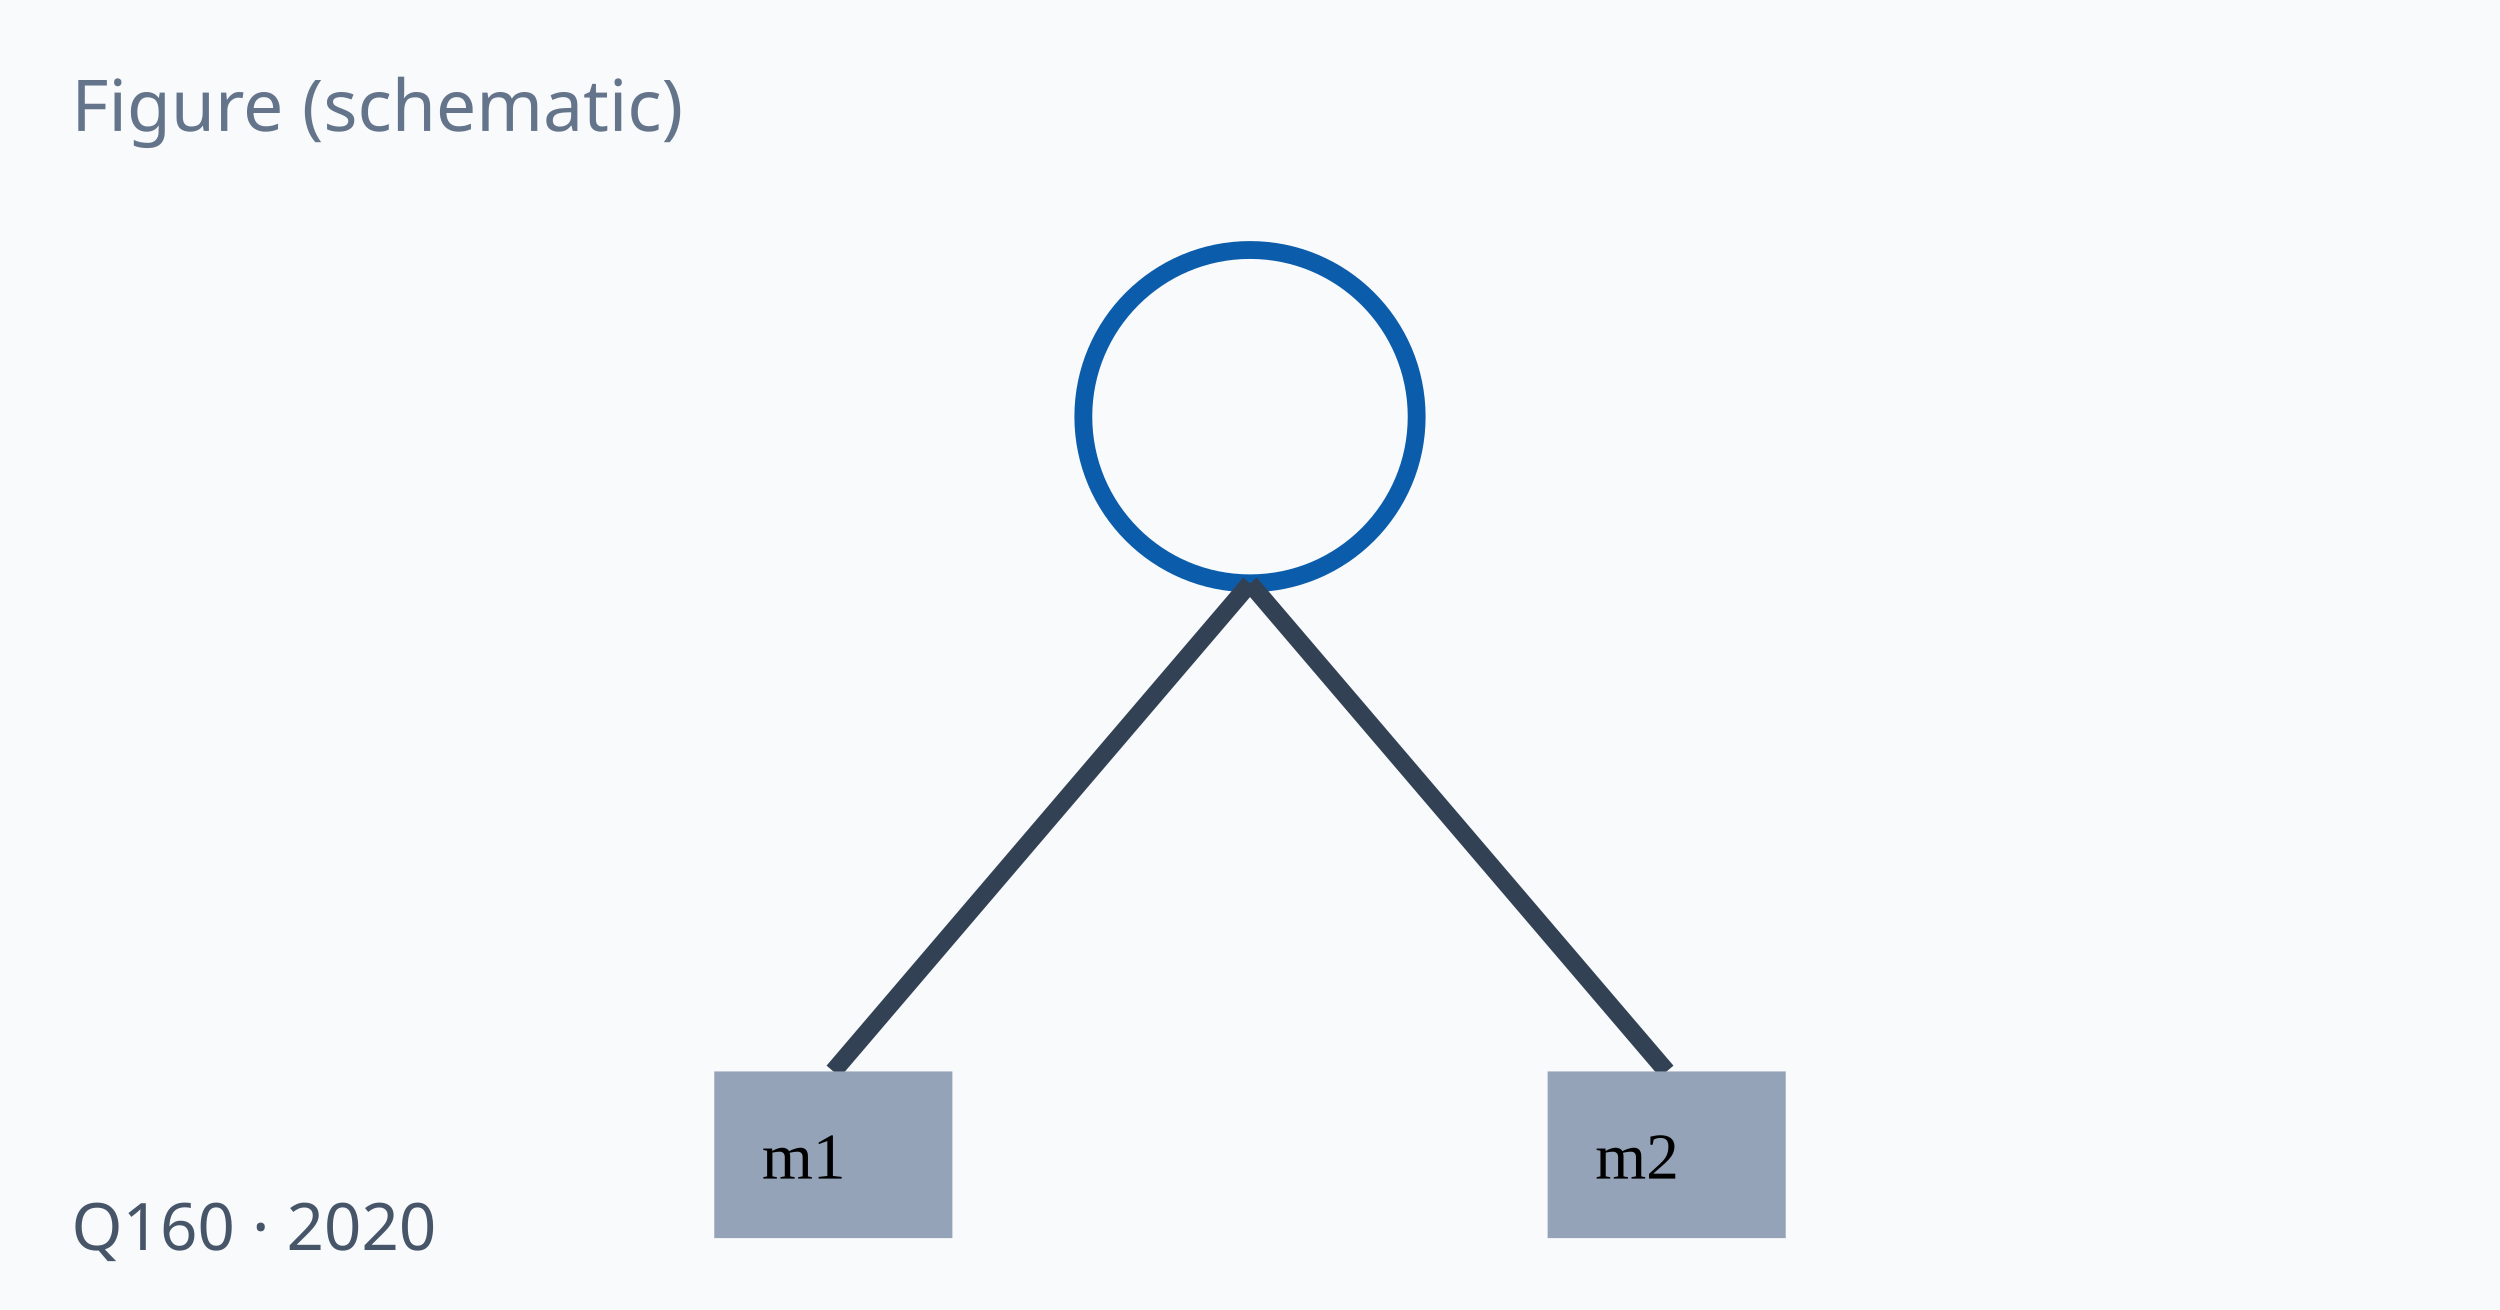
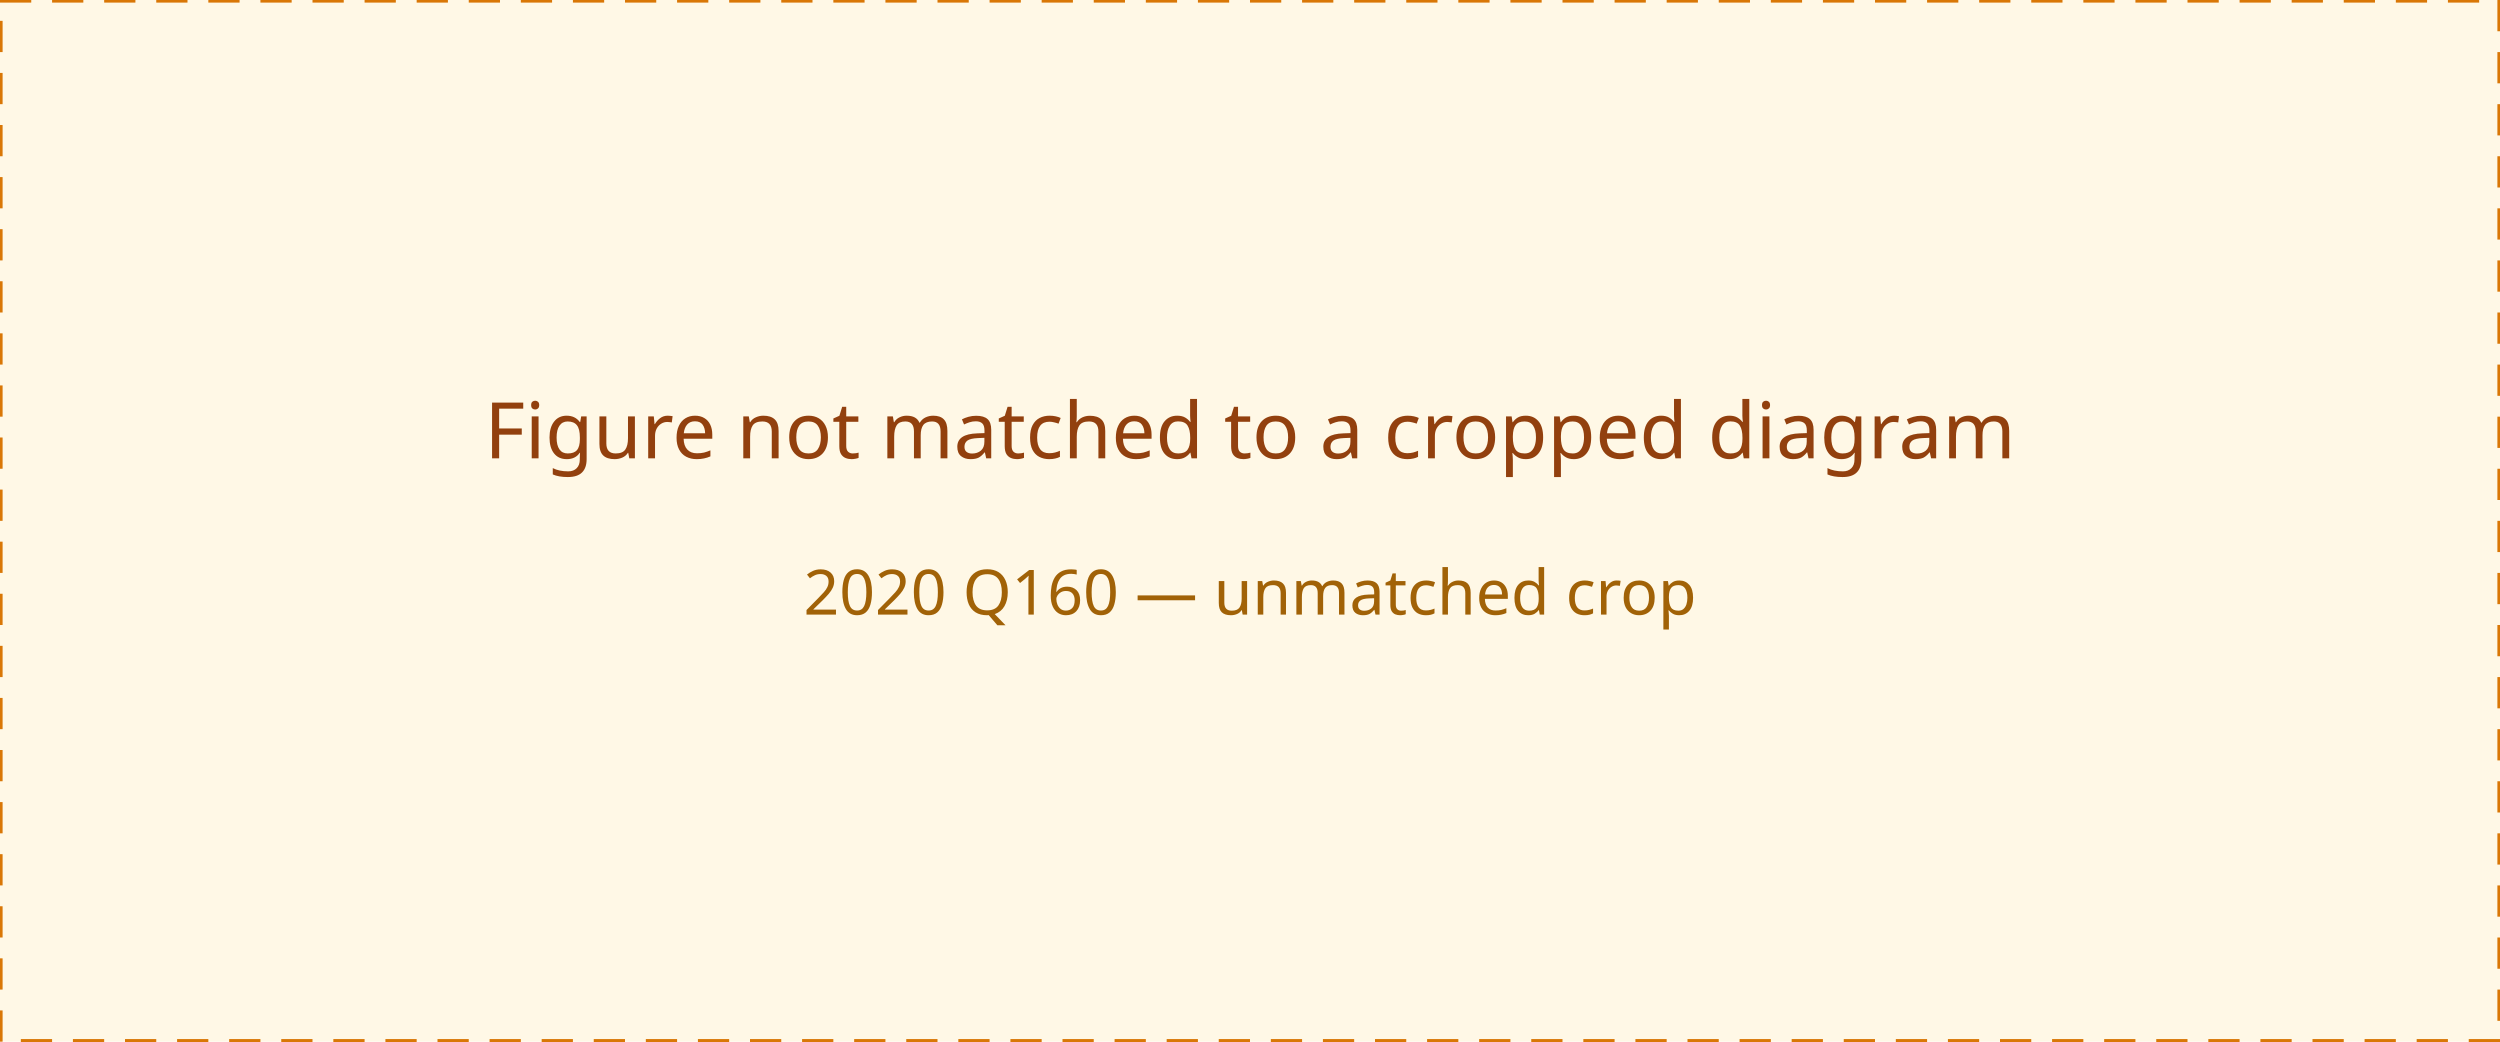
- <svg xmlns="http://www.w3.org/2000/svg" viewBox="0 0 420 220" role="img">
-   <rect width="420" height="220" fill="#f8fafc" />
-   <text x="12" y="22" font-family="sans-serif" font-size="12" fill="#64748b">Figure (schematic)</text>
-   <circle cx="210" cy="70" r="28" fill="none" stroke="#0b5cab" stroke-width="3" />
-   <line x1="210" y1="98" x2="140" y2="180" stroke="#334155" stroke-width="3" />
-   <line x1="210" y1="98" x2="280" y2="180" stroke="#334155" stroke-width="3" />
-   <rect x="120" y="180" width="40" height="28" fill="#94a3b8" />
-   <text x="128" y="198" font-size="11">m1</text>
-   <rect x="260" y="180" width="40" height="28" fill="#94a3b8" />
-   <text x="268" y="198" font-size="11">m2</text>
-   <text x="12" y="210" font-family="sans-serif" font-size="11" fill="#475569">Q160 · 2020</text>
+ <svg xmlns="http://www.w3.org/2000/svg" viewBox="0 0 480 200" role="img">
+   <rect width="480" height="200" fill="#fff8e6" stroke="#d97706" stroke-dasharray="6 4" />
+   <text x="240" y="88" text-anchor="middle" font-family="sans-serif" font-size="15" fill="#92400e">Figure not matched to a cropped diagram</text>
+   <text x="240" y="118" text-anchor="middle" font-family="sans-serif" font-size="12" fill="#a16207">2020 Q160 — unmatched crop</text>
</svg>
